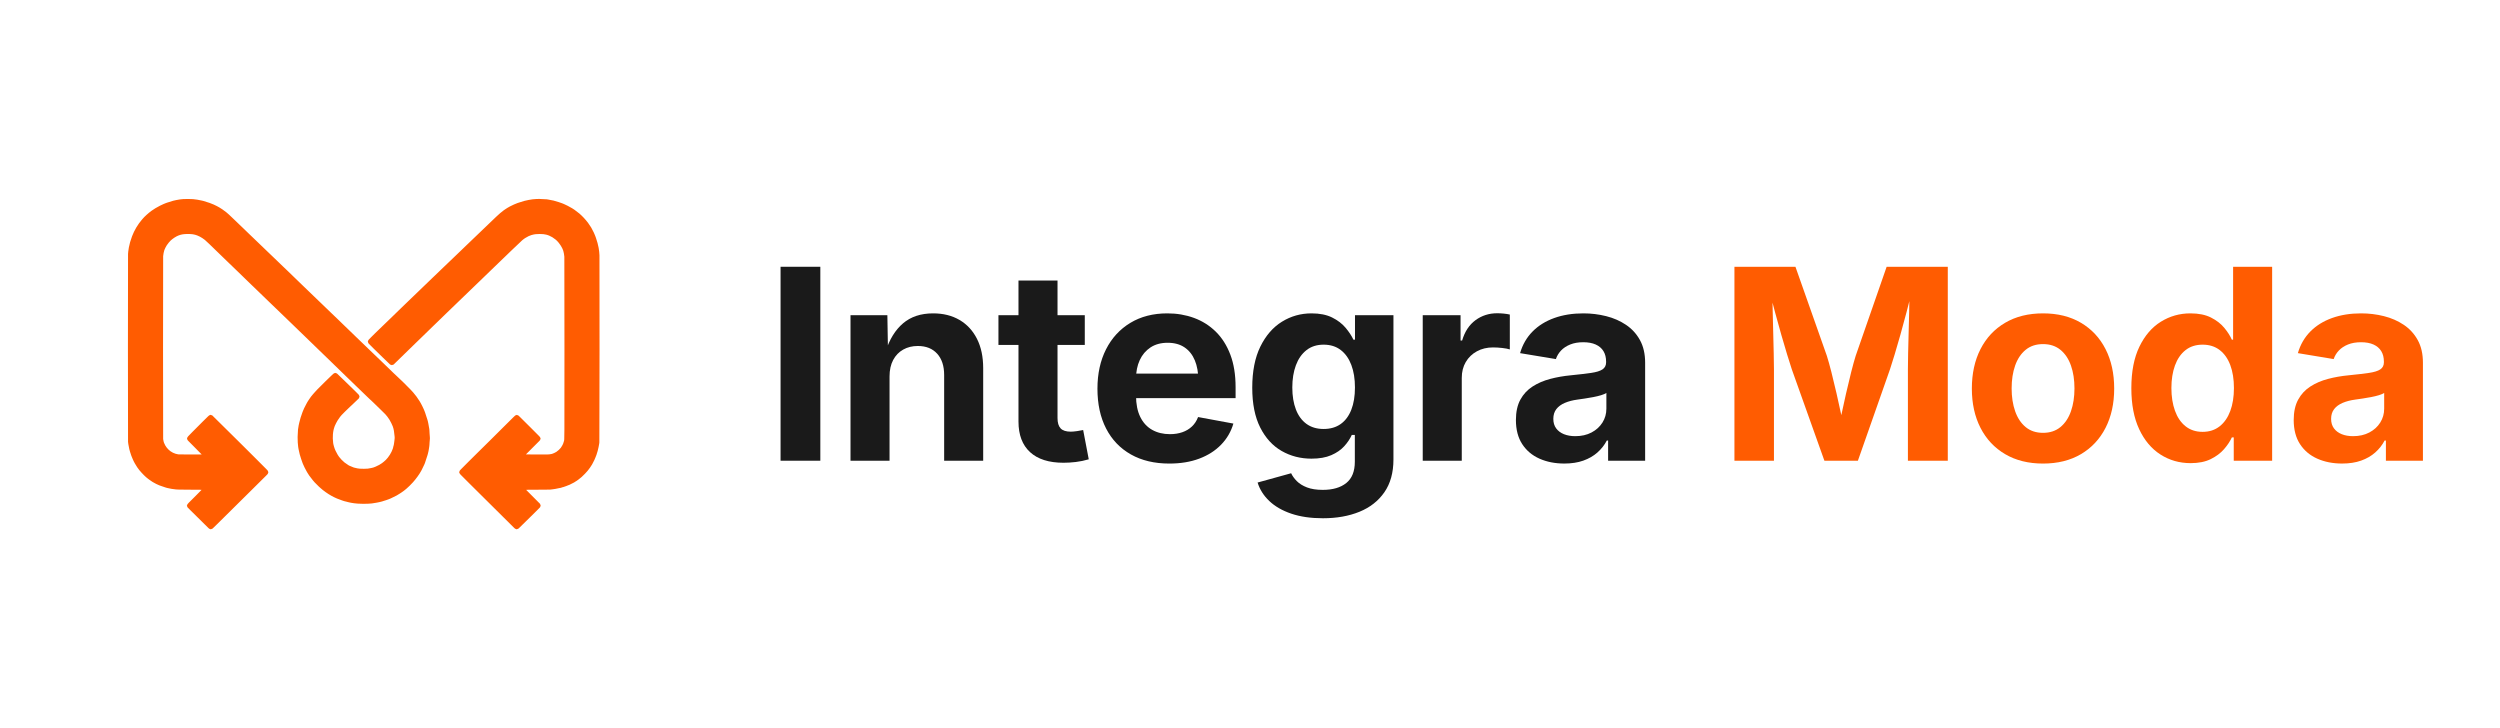
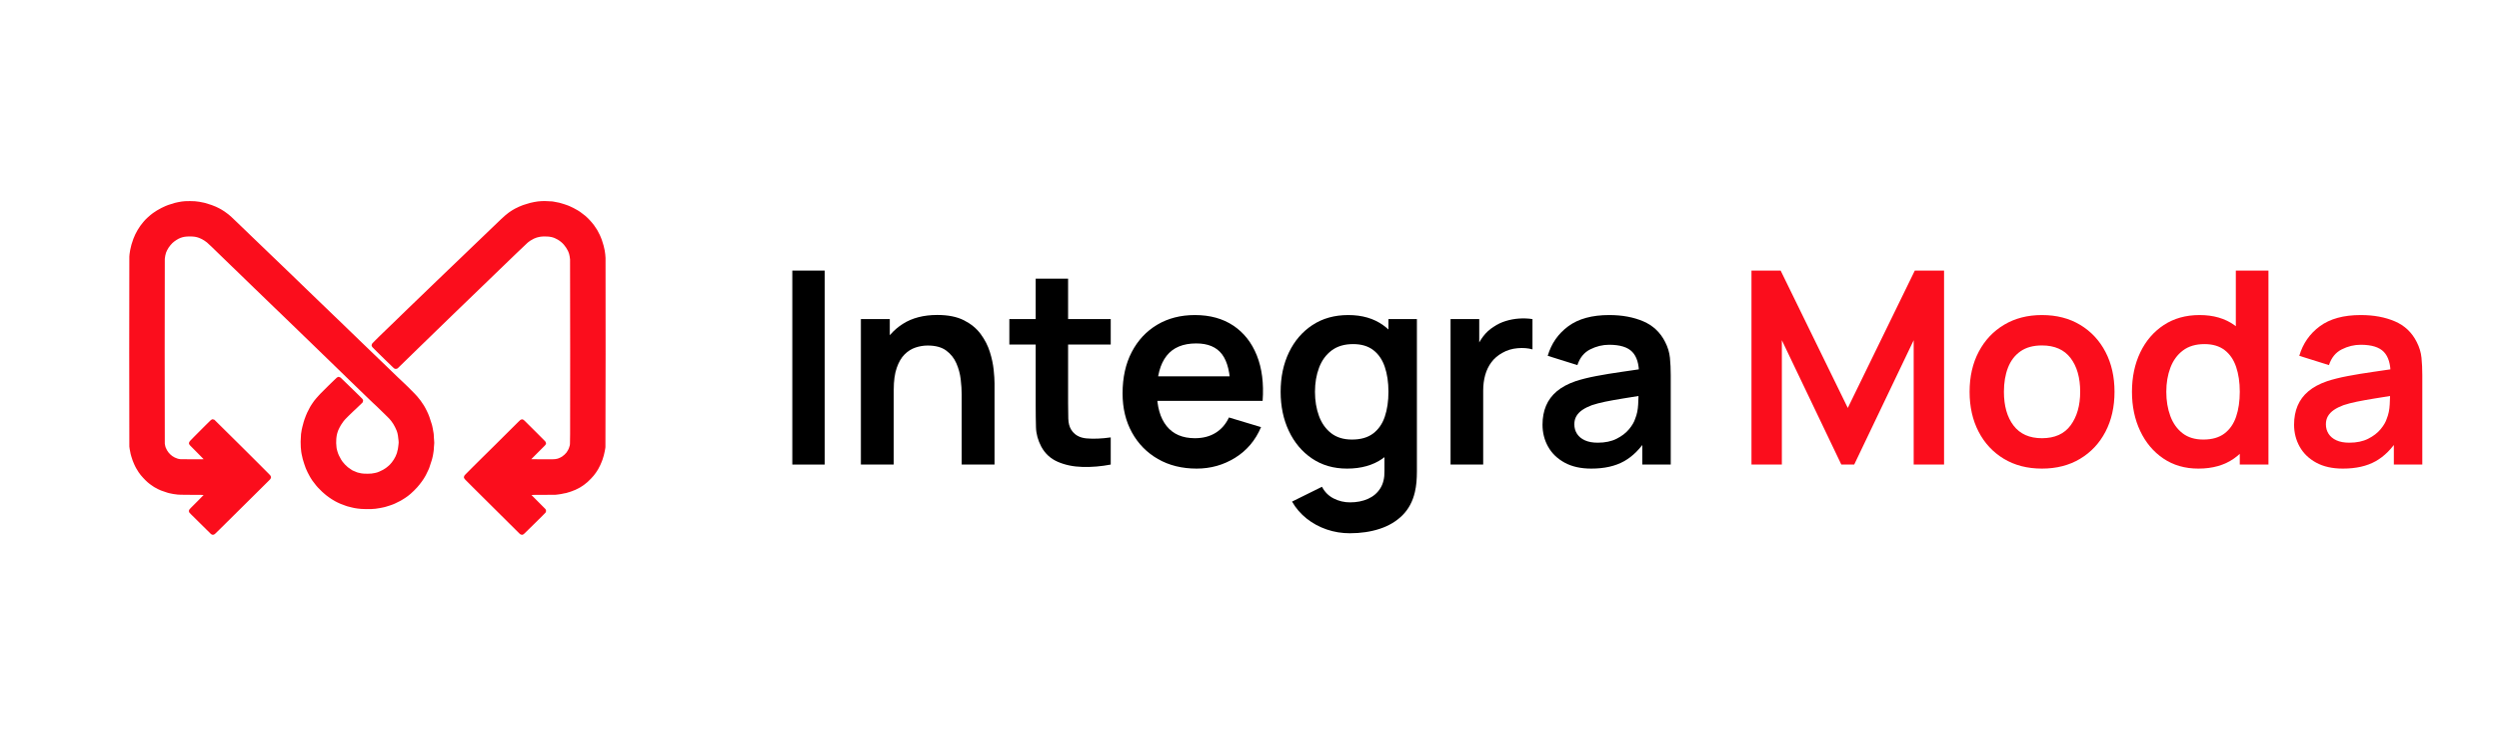
- <svg xmlns="http://www.w3.org/2000/svg" viewBox="0 0 2110 614" width="2110" height="614" fill="none">
+ <svg xmlns="http://www.w3.org/2000/svg" viewBox="0 0 2088 614" width="2088" height="614" fill="none">
  <g transform="translate(107.32 107.32) scale(0.092616) translate(0,4312) scale(0.1,-0.1)">
-     <path fill="#FF5C01" d="M5110 36566 c-107 -7 -240 -21 -295 -30 -314 -53 -383 -67 -615 -122 -110 -27 -460 -135 -560 -174 -30 -12 -80 -30 -110 -39 -30 -10 -86 -32 -124 -50 -38 -17 -72 -31 -77 -31 -40 0 -636 -307 -739 -380 -15 -11 -31 -20 -34 -20 -9 0 -261 -167 -346 -229 -281 -206 -646 -537 -796 -721 -16 -19 -56 -66 -89 -105 -55 -62 -201 -249 -248 -315 -364 -518 -596 -999 -776 -1610 -13 -41 -29 -93 -36 -115 -24 -71 -94 -367 -110 -470 -56 -353 -67 -438 -75 -590 -13 -232 -13 -16999 0 -17120 6 -49 14 -117 19 -150 6 -33 15 -91 21 -130 5 -38 14 -81 19 -95 5 -14 15 -63 21 -110 16 -111 44 -228 102 -425 19 -64 31 -99 68 -205 7 -19 18 -55 25 -80 7 -25 20 -61 28 -80 9 -19 28 -66 42 -105 31 -84 36 -94 69 -165 14 -30 36 -82 50 -115 14 -33 45 -98 70 -145 25 -47 60 -114 79 -150 56 -107 137 -238 224 -365 110 -159 127 -182 193 -261 279 -333 582 -633 789 -784 26 -19 81 -60 122 -90 41 -30 109 -78 152 -105 43 -28 101 -67 130 -88 28 -20 57 -37 63 -37 6 0 22 -8 35 -19 58 -45 417 -224 504 -251 22 -7 45 -17 51 -21 19 -15 307 -114 459 -158 61 -18 126 -39 145 -47 19 -8 71 -21 115 -29 44 -8 105 -21 135 -29 92 -25 196 -46 226 -46 38 0 177 -18 235 -31 168 -37 494 -47 1587 -48 789 -1 922 -3 922 -15 0 -8 -236 -248 -525 -533 -648 -639 -775 -772 -775 -812 0 -17 -9 -46 -21 -65 l-21 -36 21 -26 c13 -16 21 -41 21 -64 0 -34 12 -48 168 -206 216 -219 1652 -1637 1759 -1737 64 -61 88 -77 112 -77 16 0 46 -9 65 -21 l36 -21 36 21 c19 12 48 21 63 21 16 0 45 13 67 31 22 17 201 191 399 387 199 196 505 499 680 672 404 397 909 897 2445 2420 673 668 1290 1280 1371 1360 141 140 146 147 151 193 3 26 13 56 22 66 21 24 20 47 -4 78 -12 15 -20 41 -20 62 0 35 -40 77 -1072 1106 -590 589 -1105 1102 -1144 1140 -40 39 -346 342 -681 675 -856 852 -2132 2113 -2169 2144 -22 18 -44 26 -70 26 -24 0 -45 7 -60 21 l-22 21 -39 -21 c-21 -11 -54 -23 -74 -26 -32 -5 -105 -73 -604 -568 -312 -309 -756 -754 -986 -989 -354 -360 -419 -431 -419 -455 0 -16 -9 -46 -20 -68 -24 -47 -24 -54 -6 -74 8 -9 18 -38 23 -65 8 -48 14 -55 658 -697 357 -356 647 -651 644 -654 -11 -10 -2067 -5 -2094 5 -15 6 -47 10 -73 10 -83 0 -323 76 -449 142 -186 98 -279 164 -407 287 -117 114 -206 228 -290 371 -36 62 -116 228 -116 241 0 6 -7 25 -14 42 -8 18 -20 59 -26 92 -25 127 -31 162 -40 215 -13 80 -13 16487 0 16665 12 161 62 415 110 555 33 98 144 317 221 437 81 127 264 350 355 433 214 195 498 377 724 463 257 97 481 132 855 132 356 0 568 -34 835 -132 138 -51 365 -167 447 -229 17 -13 34 -24 37 -24 6 0 116 -79 217 -156 60 -46 188 -164 414 -383 83 -80 218 -211 300 -291 83 -79 231 -223 330 -320 195 -190 718 -696 935 -905 74 -71 200 -194 280 -271 147 -144 173 -168 321 -308 46 -44 163 -156 259 -250 96 -94 229 -223 295 -286 233 -223 722 -698 942 -914 123 -121 227 -222 233 -226 5 -3 60 -55 122 -115 62 -61 239 -231 393 -380 154 -148 354 -342 445 -430 202 -197 387 -375 544 -526 66 -63 192 -184 280 -270 89 -86 213 -205 276 -265 63 -60 189 -181 280 -269 91 -88 217 -210 280 -271 63 -61 189 -182 280 -270 90 -87 228 -220 305 -294 77 -75 207 -201 290 -280 82 -80 154 -149 161 -155 29 -26 550 -531 721 -699 106 -104 197 -192 203 -196 5 -3 81 -76 168 -161 86 -85 225 -219 307 -298 328 -316 625 -604 1085 -1052 339 -330 491 -476 790 -764 74 -71 234 -227 355 -345 275 -268 852 -828 1045 -1015 80 -77 219 -212 309 -300 91 -88 170 -164 177 -170 6 -5 138 -134 294 -285 156 -151 288 -279 294 -285 59 -53 262 -249 446 -430 124 -121 270 -262 325 -314 55 -51 179 -171 275 -265 96 -94 198 -191 225 -215 42 -38 226 -208 339 -315 17 -16 128 -124 247 -240 119 -116 339 -330 489 -476 383 -372 447 -438 564 -593 59 -78 176 -245 176 -252 0 -1 25 -42 55 -91 31 -49 94 -168 141 -264 120 -247 124 -255 124 -276 0 -10 7 -32 16 -49 25 -46 84 -280 94 -370 5 -44 14 -118 20 -165 6 -47 15 -121 20 -165 5 -44 14 -114 19 -155 13 -95 13 -213 1 -265 -5 -22 -14 -101 -20 -175 -6 -74 -18 -160 -26 -191 -8 -31 -14 -73 -14 -93 0 -37 -30 -158 -48 -192 -5 -11 -12 -45 -16 -77 -3 -32 -13 -75 -22 -95 -9 -20 -22 -57 -29 -82 -36 -125 -149 -359 -250 -516 -138 -213 -233 -336 -368 -472 -81 -82 -258 -232 -355 -300 -186 -131 -286 -186 -577 -317 -121 -55 -228 -92 -315 -109 -36 -8 -85 -18 -110 -24 -208 -49 -357 -64 -645 -65 -283 0 -509 14 -583 37 -26 9 -96 25 -157 36 -60 12 -123 26 -140 32 -16 5 -50 16 -75 23 -86 26 -172 62 -315 131 -49 24 -94 44 -99 44 -4 0 -25 14 -46 30 -21 16 -41 30 -45 30 -14 0 -220 143 -315 219 -149 118 -396 375 -480 498 -8 12 -39 55 -67 97 -29 41 -53 78 -53 80 0 3 -15 29 -34 58 -46 73 -134 239 -179 338 -66 148 -81 187 -143 389 -24 80 -48 174 -54 210 -5 36 -13 93 -19 126 -31 196 -42 581 -20 755 5 47 14 124 18 171 4 47 10 90 14 95 3 6 11 47 16 92 6 45 17 95 26 111 8 17 15 41 15 55 0 25 30 122 56 181 7 17 24 59 38 95 34 88 174 360 226 440 17 25 33 52 37 60 16 36 96 151 207 299 82 109 163 196 450 481 193 191 398 390 456 440 58 51 152 138 210 193 112 107 518 497 582 559 29 28 38 44 38 70 0 18 9 47 20 63 25 38 25 51 0 82 -12 15 -20 41 -20 62 0 34 -16 53 -307 342 -170 167 -376 370 -459 449 -383 368 -643 619 -942 913 -309 302 -326 317 -362 317 -22 0 -48 8 -63 20 -32 25 -58 25 -89 1 -13 -11 -40 -21 -60 -23 -31 -3 -70 -36 -334 -293 -165 -159 -355 -344 -424 -410 -268 -258 -677 -665 -773 -770 -55 -60 -142 -155 -193 -210 -51 -55 -109 -120 -130 -145 -22 -24 -57 -65 -79 -90 -113 -126 -230 -281 -340 -450 -37 -58 -85 -130 -106 -162 -22 -31 -39 -59 -39 -62 0 -3 -18 -34 -40 -68 -22 -35 -40 -68 -40 -74 0 -6 -9 -23 -21 -38 -23 -29 -219 -412 -219 -427 0 -6 -16 -44 -35 -85 -19 -41 -35 -77 -35 -80 0 -3 -20 -52 -45 -108 -25 -57 -45 -110 -45 -117 0 -8 -7 -26 -14 -42 -53 -100 -234 -703 -266 -884 -11 -57 -21 -107 -24 -111 -3 -5 -14 -53 -25 -108 -18 -90 -27 -146 -62 -389 -12 -85 -25 -338 -35 -680 -6 -243 25 -801 51 -895 8 -30 15 -74 15 -99 0 -25 9 -77 20 -115 11 -39 24 -100 30 -136 15 -96 33 -178 75 -335 47 -177 215 -689 259 -790 8 -16 26 -61 41 -100 57 -146 218 -470 318 -642 40 -68 79 -136 87 -151 9 -16 45 -72 80 -126 36 -54 74 -113 85 -131 38 -61 307 -409 344 -446 9 -8 36 -39 61 -69 25 -29 63 -74 85 -99 65 -73 312 -321 380 -381 35 -30 116 -103 182 -161 65 -59 150 -130 188 -160 157 -119 222 -168 270 -201 111 -77 242 -165 251 -169 14 -6 254 -148 294 -174 39 -26 89 -52 170 -88 30 -14 102 -48 160 -76 58 -28 123 -57 145 -65 22 -8 69 -26 105 -40 36 -13 127 -47 203 -75 77 -27 154 -57 172 -65 18 -9 41 -16 52 -16 10 -1 36 -9 58 -20 22 -11 50 -19 62 -20 25 0 96 -18 217 -54 115 -34 163 -46 223 -56 29 -4 67 -13 85 -18 18 -5 67 -15 108 -22 115 -18 185 -29 248 -40 334 -61 1246 -73 1632 -21 223 30 391 57 423 67 11 3 42 10 71 14 28 4 83 15 121 24 39 9 104 23 145 31 95 18 159 34 185 48 11 6 43 16 70 23 28 7 104 31 169 53 65 23 125 41 133 41 7 0 24 6 36 14 12 8 38 17 57 21 19 3 49 12 65 20 17 7 57 23 90 35 33 13 80 31 105 42 25 11 59 26 75 33 118 50 412 195 525 259 112 64 117 67 270 166 63 41 120 77 125 79 20 8 132 86 208 145 43 34 91 71 107 82 31 22 131 105 140 114 3 4 34 30 70 60 132 109 408 380 571 564 267 298 572 717 714 981 21 39 55 99 75 135 31 54 163 328 215 445 7 17 24 55 39 85 14 30 32 75 41 100 156 459 225 670 225 689 0 12 7 36 16 54 9 17 20 56 25 87 7 52 32 153 63 265 8 28 22 106 30 175 9 69 21 146 27 173 6 26 12 71 14 100 2 28 8 93 14 142 6 50 11 142 11 205 0 70 6 139 15 173 18 69 21 331 4 374 -6 15 -15 134 -20 263 -10 270 -23 442 -34 460 -4 7 -12 45 -16 84 -11 98 -45 296 -57 326 -5 14 -13 50 -17 80 -4 30 -16 89 -27 130 -10 41 -28 107 -38 145 -33 127 -165 532 -211 650 -17 44 -37 98 -44 120 -67 199 -327 728 -460 935 -109 171 -232 352 -292 433 -65 87 -287 364 -302 377 -16 14 -166 176 -245 265 -98 109 -423 437 -606 610 -63 60 -227 217 -365 350 -137 133 -299 286 -360 341 -60 54 -137 125 -170 158 -65 63 -485 470 -730 706 -82 80 -236 229 -340 330 -263 255 -397 384 -485 465 -41 38 -149 142 -240 230 -378 367 -740 716 -856 825 -150 142 -621 595 -830 799 -121 119 -272 266 -335 326 -63 61 -175 169 -249 240 -74 72 -254 245 -400 385 -145 140 -347 336 -448 435 -102 99 -190 185 -196 190 -24 22 -239 227 -386 370 -86 82 -203 195 -261 250 -57 55 -244 235 -414 399 -171 165 -357 345 -415 400 -102 98 -438 421 -744 716 -83 80 -225 217 -316 305 -190 185 -643 621 -805 775 -60 58 -184 177 -275 266 -91 88 -228 221 -305 295 -288 277 -434 419 -587 569 -87 85 -163 157 -167 160 -5 3 -128 120 -273 261 -247 241 -352 341 -643 619 -66 63 -181 173 -255 245 -127 122 -530 508 -554 530 -17 15 -284 273 -446 430 -133 128 -568 547 -594 570 -6 6 -121 116 -256 246 -135 129 -290 278 -345 330 -139 132 -361 346 -552 534 -90 87 -167 162 -172 165 -5 3 -83 77 -173 165 -90 88 -256 248 -368 355 -113 107 -259 247 -325 310 -66 64 -156 149 -200 190 -44 41 -82 78 -85 81 -9 10 -114 102 -170 149 -29 25 -74 63 -99 84 -129 111 -585 426 -615 426 -4 0 -20 9 -34 19 -52 37 -301 164 -487 249 -116 53 -219 94 -375 149 -196 70 -556 183 -579 183 -8 0 -78 16 -155 35 -220 54 -552 108 -771 125 -216 17 -682 20 -895 6z M37240 36569 c-237 -13 -345 -27 -655 -83 -278 -51 -480 -105 -830 -223 -88 -30 -171 -57 -185 -60 -25 -5 -124 -46 -320 -130 -91 -40 -163 -75 -380 -184 -25 -12 -52 -28 -60 -35 -8 -6 -40 -24 -70 -40 -30 -15 -66 -36 -80 -45 -14 -9 -70 -45 -125 -80 -55 -35 -119 -77 -142 -94 -23 -16 -67 -48 -99 -70 -147 -103 -449 -362 -674 -578 -63 -61 -171 -165 -240 -231 -190 -183 -333 -321 -455 -436 -60 -57 -173 -165 -250 -240 -77 -74 -239 -229 -360 -345 -352 -337 -441 -421 -600 -575 -185 -179 -326 -313 -475 -455 -63 -60 -171 -164 -240 -230 -314 -303 -432 -416 -519 -500 -52 -50 -160 -153 -240 -230 -80 -77 -161 -156 -182 -175 -81 -78 -216 -206 -438 -420 -129 -124 -247 -236 -261 -250 -91 -85 -448 -427 -570 -545 -79 -77 -149 -144 -156 -150 -21 -19 -460 -441 -587 -565 -70 -68 -132 -127 -137 -130 -6 -3 -81 -76 -168 -161 -86 -85 -258 -251 -382 -369 -124 -118 -306 -294 -405 -390 -183 -179 -334 -324 -415 -400 -25 -23 -108 -104 -186 -179 -77 -75 -194 -187 -260 -250 -243 -234 -343 -329 -484 -466 -80 -77 -213 -205 -295 -284 -83 -80 -222 -215 -310 -300 -88 -86 -228 -221 -311 -301 -82 -80 -300 -292 -484 -471 -184 -179 -375 -364 -424 -410 -50 -46 -180 -172 -290 -279 -111 -107 -246 -238 -300 -290 -55 -52 -187 -180 -295 -285 -108 -104 -251 -244 -320 -310 -68 -66 -232 -229 -365 -363 -228 -230 -241 -246 -249 -290 -5 -26 -15 -54 -23 -63 -19 -21 -18 -42 6 -81 11 -18 20 -47 20 -65 0 -28 47 -78 458 -485 460 -458 718 -710 847 -828 84 -77 273 -260 521 -503 169 -166 183 -177 218 -177 23 0 48 -8 63 -20 32 -25 50 -25 88 0 17 11 47 20 69 20 37 0 48 10 280 243 344 344 1132 1113 1721 1677 196 187 720 696 980 950 126 124 300 293 385 375 85 83 221 215 302 294 81 80 152 147 157 151 6 3 117 111 248 240 285 280 429 420 793 770 269 259 433 417 715 690 77 75 190 183 250 241 61 58 180 173 265 256 85 82 171 165 190 183 36 33 139 133 405 390 82 80 271 262 420 405 373 360 530 512 665 642 63 61 129 124 145 138 17 15 109 105 205 199 190 185 318 309 735 711 149 143 335 323 415 400 255 246 344 332 391 377 101 96 553 532 689 664 80 77 208 201 284 275 77 74 156 150 176 169 476 461 872 836 944 895 26 22 65 54 85 71 45 37 134 102 177 129 252 154 424 237 579 280 292 80 430 99 745 99 254 1 460 -19 600 -58 47 -14 110 -31 141 -40 31 -9 70 -23 85 -31 16 -8 35 -15 42 -15 13 0 234 -112 291 -147 236 -147 392 -277 548 -458 126 -145 292 -395 349 -525 9 -19 29 -63 44 -97 39 -82 70 -174 86 -253 7 -36 25 -117 39 -180 16 -70 29 -173 35 -265 6 -93 9 -3283 10 -8325 0 -8697 2 -8300 -45 -8480 -23 -88 -56 -193 -65 -205 -4 -5 -10 -23 -14 -39 -4 -17 -25 -60 -47 -97 -21 -37 -39 -71 -39 -76 0 -10 -78 -133 -122 -193 -87 -117 -260 -275 -409 -373 -93 -60 -303 -158 -369 -172 -19 -4 -54 -13 -78 -21 -23 -8 -63 -14 -88 -14 -24 0 -61 -7 -81 -15 -31 -13 -176 -15 -1094 -15 -629 0 -1059 4 -1059 9 0 5 293 299 650 653 598 592 650 646 650 676 0 18 10 50 22 71 l22 38 -22 35 c-12 19 -22 51 -22 69 0 32 -57 91 -863 894 -1154 1150 -1128 1125 -1161 1125 -15 0 -45 9 -67 21 l-40 20 -43 -20 c-23 -12 -55 -21 -71 -21 -26 0 -164 -134 -1045 -1013 -558 -558 -1130 -1126 -1270 -1263 -140 -137 -463 -456 -717 -708 -254 -253 -467 -462 -473 -466 -5 -3 -366 -361 -800 -794 -754 -752 -790 -790 -790 -824 0 -23 -10 -50 -27 -74 l-26 -39 23 -31 c12 -17 25 -50 28 -74 4 -43 23 -62 806 -841 1459 -1453 4109 -4082 4175 -4143 70 -64 94 -80 121 -80 16 0 45 -9 64 -21 l36 -21 36 21 c19 12 46 21 60 21 47 0 -29 -72 1064 1005 201 198 506 499 678 670 300 299 312 312 312 349 0 23 8 48 20 63 21 27 19 54 -5 83 -7 8 -15 34 -18 58 -4 33 -14 51 -44 79 -142 131 -1243 1238 -1243 1249 0 12 166 14 1048 15 576 0 1081 4 1122 9 41 5 118 13 170 19 52 5 138 17 190 26 52 9 124 21 160 25 71 10 274 52 330 69 19 6 51 11 70 11 34 0 115 24 212 62 26 10 58 18 73 18 14 0 39 7 54 15 16 8 46 19 67 24 52 13 155 49 176 61 10 6 35 16 55 24 21 7 78 30 126 50 48 20 92 36 98 36 17 0 308 148 424 215 28 16 69 44 93 62 24 18 49 33 55 33 7 0 53 30 102 65 50 36 113 82 140 101 191 135 388 311 599 535 156 165 182 195 216 239 19 25 45 56 58 70 74 80 285 384 374 540 120 210 308 602 308 642 0 5 8 28 19 51 10 23 28 68 40 100 11 31 30 81 41 110 11 29 20 61 20 71 0 10 7 32 15 49 14 31 26 68 64 207 53 191 70 264 81 350 7 52 17 103 21 112 9 16 28 122 35 188 2 19 9 71 15 115 16 105 25 16722 10 17060 -9 199 -36 450 -61 580 -5 28 -14 82 -19 120 -25 181 -150 640 -236 870 -15 39 -33 90 -41 115 -8 25 -20 59 -28 75 -7 17 -26 62 -41 100 -15 39 -42 103 -61 143 -19 40 -34 75 -34 78 0 17 -176 355 -213 409 -15 22 -27 43 -27 48 0 14 -208 323 -287 427 -245 319 -496 588 -778 835 -92 80 -347 275 -462 353 -132 89 -183 122 -189 122 -3 0 -19 9 -34 20 -100 71 -700 380 -739 380 -5 0 -35 12 -67 26 -33 14 -68 30 -79 34 -23 10 -188 67 -315 109 -226 75 -318 102 -470 139 -163 40 -233 54 -480 93 -69 11 -131 22 -139 24 -27 10 -549 35 -696 34 -82 -1 -220 -6 -305 -10z" />
+     <path fill="#FB0D1C" d="M5110 36566 c-107 -7 -240 -21 -295 -30 -314 -53 -383 -67 -615 -122 -110 -27 -460 -135 -560 -174 -30 -12 -80 -30 -110 -39 -30 -10 -86 -32 -124 -50 -38 -17 -72 -31 -77 -31 -40 0 -636 -307 -739 -380 -15 -11 -31 -20 -34 -20 -9 0 -261 -167 -346 -229 -281 -206 -646 -537 -796 -721 -16 -19 -56 -66 -89 -105 -55 -62 -201 -249 -248 -315 -364 -518 -596 -999 -776 -1610 -13 -41 -29 -93 -36 -115 -24 -71 -94 -367 -110 -470 -56 -353 -67 -438 -75 -590 -13 -232 -13 -16999 0 -17120 6 -49 14 -117 19 -150 6 -33 15 -91 21 -130 5 -38 14 -81 19 -95 5 -14 15 -63 21 -110 16 -111 44 -228 102 -425 19 -64 31 -99 68 -205 7 -19 18 -55 25 -80 7 -25 20 -61 28 -80 9 -19 28 -66 42 -105 31 -84 36 -94 69 -165 14 -30 36 -82 50 -115 14 -33 45 -98 70 -145 25 -47 60 -114 79 -150 56 -107 137 -238 224 -365 110 -159 127 -182 193 -261 279 -333 582 -633 789 -784 26 -19 81 -60 122 -90 41 -30 109 -78 152 -105 43 -28 101 -67 130 -88 28 -20 57 -37 63 -37 6 0 22 -8 35 -19 58 -45 417 -224 504 -251 22 -7 45 -17 51 -21 19 -15 307 -114 459 -158 61 -18 126 -39 145 -47 19 -8 71 -21 115 -29 44 -8 105 -21 135 -29 92 -25 196 -46 226 -46 38 0 177 -18 235 -31 168 -37 494 -47 1587 -48 789 -1 922 -3 922 -15 0 -8 -236 -248 -525 -533 -648 -639 -775 -772 -775 -812 0 -17 -9 -46 -21 -65 l-21 -36 21 -26 c13 -16 21 -41 21 -64 0 -34 12 -48 168 -206 216 -219 1652 -1637 1759 -1737 64 -61 88 -77 112 -77 16 0 46 -9 65 -21 l36 -21 36 21 c19 12 48 21 63 21 16 0 45 13 67 31 22 17 201 191 399 387 199 196 505 499 680 672 404 397 909 897 2445 2420 673 668 1290 1280 1371 1360 141 140 146 147 151 193 3 26 13 56 22 66 21 24 20 47 -4 78 -12 15 -20 41 -20 62 0 35 -40 77 -1072 1106 -590 589 -1105 1102 -1144 1140 -40 39 -346 342 -681 675 -856 852 -2132 2113 -2169 2144 -22 18 -44 26 -70 26 -24 0 -45 7 -60 21 l-22 21 -39 -21 c-21 -11 -54 -23 -74 -26 -32 -5 -105 -73 -604 -568 -312 -309 -756 -754 -986 -989 -354 -360 -419 -431 -419 -455 0 -16 -9 -46 -20 -68 -24 -47 -24 -54 -6 -74 8 -9 18 -38 23 -65 8 -48 14 -55 658 -697 357 -356 647 -651 644 -654 -11 -10 -2067 -5 -2094 5 -15 6 -47 10 -73 10 -83 0 -323 76 -449 142 -186 98 -279 164 -407 287 -117 114 -206 228 -290 371 -36 62 -116 228 -116 241 0 6 -7 25 -14 42 -8 18 -20 59 -26 92 -25 127 -31 162 -40 215 -13 80 -13 16487 0 16665 12 161 62 415 110 555 33 98 144 317 221 437 81 127 264 350 355 433 214 195 498 377 724 463 257 97 481 132 855 132 356 0 568 -34 835 -132 138 -51 365 -167 447 -229 17 -13 34 -24 37 -24 6 0 116 -79 217 -156 60 -46 188 -164 414 -383 83 -80 218 -211 300 -291 83 -79 231 -223 330 -320 195 -190 718 -696 935 -905 74 -71 200 -194 280 -271 147 -144 173 -168 321 -308 46 -44 163 -156 259 -250 96 -94 229 -223 295 -286 233 -223 722 -698 942 -914 123 -121 227 -222 233 -226 5 -3 60 -55 122 -115 62 -61 239 -231 393 -380 154 -148 354 -342 445 -430 202 -197 387 -375 544 -526 66 -63 192 -184 280 -270 89 -86 213 -205 276 -265 63 -60 189 -181 280 -269 91 -88 217 -210 280 -271 63 -61 189 -182 280 -270 90 -87 228 -220 305 -294 77 -75 207 -201 290 -280 82 -80 154 -149 161 -155 29 -26 550 -531 721 -699 106 -104 197 -192 203 -196 5 -3 81 -76 168 -161 86 -85 225 -219 307 -298 328 -316 625 -604 1085 -1052 339 -330 491 -476 790 -764 74 -71 234 -227 355 -345 275 -268 852 -828 1045 -1015 80 -77 219 -212 309 -300 91 -88 170 -164 177 -170 6 -5 138 -134 294 -285 156 -151 288 -279 294 -285 59 -53 262 -249 446 -430 124 -121 270 -262 325 -314 55 -51 179 -171 275 -265 96 -94 198 -191 225 -215 42 -38 226 -208 339 -315 17 -16 128 -124 247 -240 119 -116 339 -330 489 -476 383 -372 447 -438 564 -593 59 -78 176 -245 176 -252 0 -1 25 -42 55 -91 31 -49 94 -168 141 -264 120 -247 124 -255 124 -276 0 -10 7 -32 16 -49 25 -46 84 -280 94 -370 5 -44 14 -118 20 -165 6 -47 15 -121 20 -165 5 -44 14 -114 19 -155 13 -95 13 -213 1 -265 -5 -22 -14 -101 -20 -175 -6 -74 -18 -160 -26 -191 -8 -31 -14 -73 -14 -93 0 -37 -30 -158 -48 -192 -5 -11 -12 -45 -16 -77 -3 -32 -13 -75 -22 -95 -9 -20 -22 -57 -29 -82 -36 -125 -149 -359 -250 -516 -138 -213 -233 -336 -368 -472 -81 -82 -258 -232 -355 -300 -186 -131 -286 -186 -577 -317 -121 -55 -228 -92 -315 -109 -36 -8 -85 -18 -110 -24 -208 -49 -357 -64 -645 -65 -283 0 -509 14 -583 37 -26 9 -96 25 -157 36 -60 12 -123 26 -140 32 -16 5 -50 16 -75 23 -86 26 -172 62 -315 131 -49 24 -94 44 -99 44 -4 0 -25 14 -46 30 -21 16 -41 30 -45 30 -14 0 -220 143 -315 219 -149 118 -396 375 -480 498 -8 12 -39 55 -67 97 -29 41 -53 78 -53 80 0 3 -15 29 -34 58 -46 73 -134 239 -179 338 -66 148 -81 187 -143 389 -24 80 -48 174 -54 210 -5 36 -13 93 -19 126 -31 196 -42 581 -20 755 5 47 14 124 18 171 4 47 10 90 14 95 3 6 11 47 16 92 6 45 17 95 26 111 8 17 15 41 15 55 0 25 30 122 56 181 7 17 24 59 38 95 34 88 174 360 226 440 17 25 33 52 37 60 16 36 96 151 207 299 82 109 163 196 450 481 193 191 398 390 456 440 58 51 152 138 210 193 112 107 518 497 582 559 29 28 38 44 38 70 0 18 9 47 20 63 25 38 25 51 0 82 -12 15 -20 41 -20 62 0 34 -16 53 -307 342 -170 167 -376 370 -459 449 -383 368 -643 619 -942 913 -309 302 -326 317 -362 317 -22 0 -48 8 -63 20 -32 25 -58 25 -89 1 -13 -11 -40 -21 -60 -23 -31 -3 -70 -36 -334 -293 -165 -159 -355 -344 -424 -410 -268 -258 -677 -665 -773 -770 -55 -60 -142 -155 -193 -210 -51 -55 -109 -120 -130 -145 -22 -24 -57 -65 -79 -90 -113 -126 -230 -281 -340 -450 -37 -58 -85 -130 -106 -162 -22 -31 -39 -59 -39 -62 0 -3 -18 -34 -40 -68 -22 -35 -40 -68 -40 -74 0 -6 -9 -23 -21 -38 -23 -29 -219 -412 -219 -427 0 -6 -16 -44 -35 -85 -19 -41 -35 -77 -35 -80 0 -3 -20 -52 -45 -108 -25 -57 -45 -110 -45 -117 0 -8 -7 -26 -14 -42 -53 -100 -234 -703 -266 -884 -11 -57 -21 -107 -24 -111 -3 -5 -14 -53 -25 -108 -18 -90 -27 -146 -62 -389 -12 -85 -25 -338 -35 -680 -6 -243 25 -801 51 -895 8 -30 15 -74 15 -99 0 -25 9 -77 20 -115 11 -39 24 -100 30 -136 15 -96 33 -178 75 -335 47 -177 215 -689 259 -790 8 -16 26 -61 41 -100 57 -146 218 -470 318 -642 40 -68 79 -136 87 -151 9 -16 45 -72 80 -126 36 -54 74 -113 85 -131 38 -61 307 -409 344 -446 9 -8 36 -39 61 -69 25 -29 63 -74 85 -99 65 -73 312 -321 380 -381 35 -30 116 -103 182 -161 65 -59 150 -130 188 -160 157 -119 222 -168 270 -201 111 -77 242 -165 251 -169 14 -6 254 -148 294 -174 39 -26 89 -52 170 -88 30 -14 102 -48 160 -76 58 -28 123 -57 145 -65 22 -8 69 -26 105 -40 36 -13 127 -47 203 -75 77 -27 154 -57 172 -65 18 -9 41 -16 52 -16 10 -1 36 -9 58 -20 22 -11 50 -19 62 -20 25 0 96 -18 217 -54 115 -34 163 -46 223 -56 29 -4 67 -13 85 -18 18 -5 67 -15 108 -22 115 -18 185 -29 248 -40 334 -61 1246 -73 1632 -21 223 30 391 57 423 67 11 3 42 10 71 14 28 4 83 15 121 24 39 9 104 23 145 31 95 18 159 34 185 48 11 6 43 16 70 23 28 7 104 31 169 53 65 23 125 41 133 41 7 0 24 6 36 14 12 8 38 17 57 21 19 3 49 12 65 20 17 7 57 23 90 35 33 13 80 31 105 42 25 11 59 26 75 33 118 50 412 195 525 259 112 64 117 67 270 166 63 41 120 77 125 79 20 8 132 86 208 145 43 34 91 71 107 82 31 22 131 105 140 114 3 4 34 30 70 60 132 109 408 380 571 564 267 298 572 717 714 981 21 39 55 99 75 135 31 54 163 328 215 445 7 17 24 55 39 85 14 30 32 75 41 100 156 459 225 670 225 689 0 12 7 36 16 54 9 17 20 56 25 87 7 52 32 153 63 265 8 28 22 106 30 175 9 69 21 146 27 173 6 26 12 71 14 100 2 28 8 93 14 142 6 50 11 142 11 205 0 70 6 139 15 173 18 69 21 331 4 374 -6 15 -15 134 -20 263 -10 270 -23 442 -34 460 -4 7 -12 45 -16 84 -11 98 -45 296 -57 326 -5 14 -13 50 -17 80 -4 30 -16 89 -27 130 -10 41 -28 107 -38 145 -33 127 -165 532 -211 650 -17 44 -37 98 -44 120 -67 199 -327 728 -460 935 -109 171 -232 352 -292 433 -65 87 -287 364 -302 377 -16 14 -166 176 -245 265 -98 109 -423 437 -606 610 -63 60 -227 217 -365 350 -137 133 -299 286 -360 341 -60 54 -137 125 -170 158 -65 63 -485 470 -730 706 -82 80 -236 229 -340 330 -263 255 -397 384 -485 465 -41 38 -149 142 -240 230 -378 367 -740 716 -856 825 -150 142 -621 595 -830 799 -121 119 -272 266 -335 326 -63 61 -175 169 -249 240 -74 72 -254 245 -400 385 -145 140 -347 336 -448 435 -102 99 -190 185 -196 190 -24 22 -239 227 -386 370 -86 82 -203 195 -261 250 -57 55 -244 235 -414 399 -171 165 -357 345 -415 400 -102 98 -438 421 -744 716 -83 80 -225 217 -316 305 -190 185 -643 621 -805 775 -60 58 -184 177 -275 266 -91 88 -228 221 -305 295 -288 277 -434 419 -587 569 -87 85 -163 157 -167 160 -5 3 -128 120 -273 261 -247 241 -352 341 -643 619 -66 63 -181 173 -255 245 -127 122 -530 508 -554 530 -17 15 -284 273 -446 430 -133 128 -568 547 -594 570 -6 6 -121 116 -256 246 -135 129 -290 278 -345 330 -139 132 -361 346 -552 534 -90 87 -167 162 -172 165 -5 3 -83 77 -173 165 -90 88 -256 248 -368 355 -113 107 -259 247 -325 310 -66 64 -156 149 -200 190 -44 41 -82 78 -85 81 -9 10 -114 102 -170 149 -29 25 -74 63 -99 84 -129 111 -585 426 -615 426 -4 0 -20 9 -34 19 -52 37 -301 164 -487 249 -116 53 -219 94 -375 149 -196 70 -556 183 -579 183 -8 0 -78 16 -155 35 -220 54 -552 108 -771 125 -216 17 -682 20 -895 6z M37240 36569 c-237 -13 -345 -27 -655 -83 -278 -51 -480 -105 -830 -223 -88 -30 -171 -57 -185 -60 -25 -5 -124 -46 -320 -130 -91 -40 -163 -75 -380 -184 -25 -12 -52 -28 -60 -35 -8 -6 -40 -24 -70 -40 -30 -15 -66 -36 -80 -45 -14 -9 -70 -45 -125 -80 -55 -35 -119 -77 -142 -94 -23 -16 -67 -48 -99 -70 -147 -103 -449 -362 -674 -578 -63 -61 -171 -165 -240 -231 -190 -183 -333 -321 -455 -436 -60 -57 -173 -165 -250 -240 -77 -74 -239 -229 -360 -345 -352 -337 -441 -421 -600 -575 -185 -179 -326 -313 -475 -455 -63 -60 -171 -164 -240 -230 -314 -303 -432 -416 -519 -500 -52 -50 -160 -153 -240 -230 -80 -77 -161 -156 -182 -175 -81 -78 -216 -206 -438 -420 -129 -124 -247 -236 -261 -250 -91 -85 -448 -427 -570 -545 -79 -77 -149 -144 -156 -150 -21 -19 -460 -441 -587 -565 -70 -68 -132 -127 -137 -130 -6 -3 -81 -76 -168 -161 -86 -85 -258 -251 -382 -369 -124 -118 -306 -294 -405 -390 -183 -179 -334 -324 -415 -400 -25 -23 -108 -104 -186 -179 -77 -75 -194 -187 -260 -250 -243 -234 -343 -329 -484 -466 -80 -77 -213 -205 -295 -284 -83 -80 -222 -215 -310 -300 -88 -86 -228 -221 -311 -301 -82 -80 -300 -292 -484 -471 -184 -179 -375 -364 -424 -410 -50 -46 -180 -172 -290 -279 -111 -107 -246 -238 -300 -290 -55 -52 -187 -180 -295 -285 -108 -104 -251 -244 -320 -310 -68 -66 -232 -229 -365 -363 -228 -230 -241 -246 -249 -290 -5 -26 -15 -54 -23 -63 -19 -21 -18 -42 6 -81 11 -18 20 -47 20 -65 0 -28 47 -78 458 -485 460 -458 718 -710 847 -828 84 -77 273 -260 521 -503 169 -166 183 -177 218 -177 23 0 48 -8 63 -20 32 -25 50 -25 88 0 17 11 47 20 69 20 37 0 48 10 280 243 344 344 1132 1113 1721 1677 196 187 720 696 980 950 126 124 300 293 385 375 85 83 221 215 302 294 81 80 152 147 157 151 6 3 117 111 248 240 285 280 429 420 793 770 269 259 433 417 715 690 77 75 190 183 250 241 61 58 180 173 265 256 85 82 171 165 190 183 36 33 139 133 405 390 82 80 271 262 420 405 373 360 530 512 665 642 63 61 129 124 145 138 17 15 109 105 205 199 190 185 318 309 735 711 149 143 335 323 415 400 255 246 344 332 391 377 101 96 553 532 689 664 80 77 208 201 284 275 77 74 156 150 176 169 476 461 872 836 944 895 26 22 65 54 85 71 45 37 134 102 177 129 252 154 424 237 579 280 292 80 430 99 745 99 254 1 460 -19 600 -58 47 -14 110 -31 141 -40 31 -9 70 -23 85 -31 16 -8 35 -15 42 -15 13 0 234 -112 291 -147 236 -147 392 -277 548 -458 126 -145 292 -395 349 -525 9 -19 29 -63 44 -97 39 -82 70 -174 86 -253 7 -36 25 -117 39 -180 16 -70 29 -173 35 -265 6 -93 9 -3283 10 -8325 0 -8697 2 -8300 -45 -8480 -23 -88 -56 -193 -65 -205 -4 -5 -10 -23 -14 -39 -4 -17 -25 -60 -47 -97 -21 -37 -39 -71 -39 -76 0 -10 -78 -133 -122 -193 -87 -117 -260 -275 -409 -373 -93 -60 -303 -158 -369 -172 -19 -4 -54 -13 -78 -21 -23 -8 -63 -14 -88 -14 -24 0 -61 -7 -81 -15 -31 -13 -176 -15 -1094 -15 -629 0 -1059 4 -1059 9 0 5 293 299 650 653 598 592 650 646 650 676 0 18 10 50 22 71 l22 38 -22 35 c-12 19 -22 51 -22 69 0 32 -57 91 -863 894 -1154 1150 -1128 1125 -1161 1125 -15 0 -45 9 -67 21 l-40 20 -43 -20 c-23 -12 -55 -21 -71 -21 -26 0 -164 -134 -1045 -1013 -558 -558 -1130 -1126 -1270 -1263 -140 -137 -463 -456 -717 -708 -254 -253 -467 -462 -473 -466 -5 -3 -366 -361 -800 -794 -754 -752 -790 -790 -790 -824 0 -23 -10 -50 -27 -74 l-26 -39 23 -31 c12 -17 25 -50 28 -74 4 -43 23 -62 806 -841 1459 -1453 4109 -4082 4175 -4143 70 -64 94 -80 121 -80 16 0 45 -9 64 -21 l36 -21 36 21 c19 12 46 21 60 21 47 0 -29 -72 1064 1005 201 198 506 499 678 670 300 299 312 312 312 349 0 23 8 48 20 63 21 27 19 54 -5 83 -7 8 -15 34 -18 58 -4 33 -14 51 -44 79 -142 131 -1243 1238 -1243 1249 0 12 166 14 1048 15 576 0 1081 4 1122 9 41 5 118 13 170 19 52 5 138 17 190 26 52 9 124 21 160 25 71 10 274 52 330 69 19 6 51 11 70 11 34 0 115 24 212 62 26 10 58 18 73 18 14 0 39 7 54 15 16 8 46 19 67 24 52 13 155 49 176 61 10 6 35 16 55 24 21 7 78 30 126 50 48 20 92 36 98 36 17 0 308 148 424 215 28 16 69 44 93 62 24 18 49 33 55 33 7 0 53 30 102 65 50 36 113 82 140 101 191 135 388 311 599 535 156 165 182 195 216 239 19 25 45 56 58 70 74 80 285 384 374 540 120 210 308 602 308 642 0 5 8 28 19 51 10 23 28 68 40 100 11 31 30 81 41 110 11 29 20 61 20 71 0 10 7 32 15 49 14 31 26 68 64 207 53 191 70 264 81 350 7 52 17 103 21 112 9 16 28 122 35 188 2 19 9 71 15 115 16 105 25 16722 10 17060 -9 199 -36 450 -61 580 -5 28 -14 82 -19 120 -25 181 -150 640 -236 870 -15 39 -33 90 -41 115 -8 25 -20 59 -28 75 -7 17 -26 62 -41 100 -15 39 -42 103 -61 143 -19 40 -34 75 -34 78 0 17 -176 355 -213 409 -15 22 -27 43 -27 48 0 14 -208 323 -287 427 -245 319 -496 588 -778 835 -92 80 -347 275 -462 353 -132 89 -183 122 -189 122 -3 0 -19 9 -34 20 -100 71 -700 380 -739 380 -5 0 -35 12 -67 26 -33 14 -68 30 -79 34 -23 10 -188 67 -315 109 -226 75 -318 102 -470 139 -163 40 -233 54 -480 93 -69 11 -131 22 -139 24 -27 10 -549 35 -696 34 -82 -1 -220 -6 -305 -10z" />
  </g>
-   <path transform="translate(644.000 388.848) scale(0.109863 -0.109863)" fill="#1A1A1A" d="M440.197 1490V0H134.642V1490Z" />
-   <path transform="translate(703.792 388.848) scale(0.109863 -0.109863)" fill="#1A1A1A" d="M427.636 647.321V0H127.761V1118H410.917L415.697 838.9H397.716Q441.697 978.781 531.337 1055.39Q620.977 1132 762.556 1132Q878.796 1132 965.146 1081.45Q1051.496 1030.9 1099.266 936.59Q1147.036 842.28 1147.036 711.08V0H847.161V658.821Q847.161 762.982 793.43 822.213Q739.7 881.444 644.839 881.444Q581.578 881.444 532.428 853.733Q483.277 826.023 455.457 773.872Q427.636 721.722 427.636 647.321Z" />
-   <path transform="translate(840.489 388.848) scale(0.109863 -0.109863)" fill="#1A1A1A" d="M683.317 1118V889.483H20V1118ZM173.961 1384H473.836V327.258Q473.836 273.858 497.586 248.537Q521.336 223.217 575.597 223.217Q593.137 223.217 623.957 227.487Q654.777 231.757 670.837 235.757L713.777 10.86Q663.637 -4 614.368 -9.81Q565.099 -15.62 519.839 -15.62Q351.62 -15.62 262.79 66.01Q173.961 147.64 173.961 300.839Z" />
-   <path transform="translate(917.310 388.848) scale(0.109863 -0.109863)" fill="#1A1A1A" d="M633.4 -21.84Q462.22 -21.84 338.24 48.27Q214.261 118.38 147.791 247.38Q81.321 376.38 81.321 553.24Q81.321 725.78 147.371 855.97Q213.421 986.16 334.21 1059.08Q455 1132 618.34 1132Q727.859 1132 822.998 1097.1Q918.138 1062.2 989.988 991.841Q1061.838 921.481 1102.218 815.021Q1142.598 708.561 1142.598 564.9V480.721H204.401V669.439H996.46L856.302 618.839Q856.302 706.16 829.632 770.601Q802.962 835.042 750.621 870.582Q698.28 906.123 620.499 906.123Q542.719 906.123 488.538 870.122Q434.357 834.122 406.077 772.441Q377.796 710.76 377.796 632.18V499.321Q377.796 402.32 410.267 336.339Q442.737 270.358 501.608 237.198Q560.479 204.037 638.18 204.037Q690.68 204.037 733.611 218.987Q776.541 233.938 807.441 263.258Q838.342 292.578 854.482 335.539L1125.678 285.379Q1098.598 192.739 1031.738 123.61Q964.878 54.48 864.199 16.32Q763.519 -21.84 633.4 -21.84Z" />
-   <path transform="translate(1047.964 388.848) scale(0.109863 -0.109863)" fill="#1A1A1A" d="M624.499 -442Q484.84 -442 381.111 -406.72Q277.381 -371.44 212.251 -309.451Q147.122 -247.461 122.381 -167.562L380.157 -96.241Q394.437 -127.161 423.727 -156.711Q453.018 -186.262 501.908 -205.122Q550.798 -223.982 623.419 -223.982Q737.98 -223.982 803.691 -171.322Q869.402 -118.662 869.402 -7.66V197.98H845.922Q825.842 153.021 787.832 111.181Q749.823 69.341 688.292 42.59Q626.762 15.84 536.042 15.84Q410.141 15.84 306.921 75.02Q203.701 134.2 142.511 255.12Q81.321 376.041 81.321 560.76Q81.321 749.959 143.671 876.919Q206.021 1003.88 309.471 1067.94Q412.921 1132 536.802 1132Q631.302 1132 694.992 1100.28Q758.682 1068.56 798.272 1021.48Q837.862 974.4 858.482 929.82H870.622V1118H1166.037V9.338Q1166.037 -141.681 1096.447 -242.091Q1026.858 -342.501 904.748 -392.25Q782.639 -442 624.499 -442ZM629.759 243.877Q706.92 243.877 760.451 281.738Q813.981 319.598 842.152 391.169Q870.322 462.739 870.322 562.6Q870.322 662.161 842.382 735.922Q814.441 809.682 760.911 850.653Q707.38 891.623 629.759 891.623Q551.298 891.623 497.577 849.273Q443.857 806.922 416.456 732.932Q389.056 658.941 389.056 562.6Q389.056 465.419 416.686 393.619Q444.317 321.818 498.037 282.848Q551.758 243.877 629.759 243.877Z" />
-   <path transform="translate(1186.748 388.848) scale(0.109863 -0.109863)" fill="#1A1A1A" d="M127.761 0V1118H418.396V923.321H430.396Q460.857 1026.68 533.337 1079.8Q605.817 1132.92 699.877 1132.92Q723.117 1132.92 749.807 1130.3Q776.497 1127.68 796.817 1122.9V854.964Q776.938 861.824 738.728 866.094Q700.518 870.364 667.218 870.364Q598.557 870.364 543.967 840.643Q489.377 810.923 458.507 758.363Q427.636 705.803 427.636 636.283V0Z" />
-   <path transform="translate(1271.918 388.848) scale(0.109863 -0.109863)" fill="#1A1A1A" d="M440.221 -21.68Q333.681 -21.68 249.341 15.89Q165.001 53.46 116.701 127.76Q68.401 202.06 68.401 312.6Q68.401 406.44 102.621 469.14Q136.841 531.84 196.291 570.12Q255.742 608.4 331.392 628.37Q407.042 648.34 489.901 656.18Q586.662 665.94 646.152 674.56Q705.642 683.18 733.442 701.53Q761.242 719.88 761.242 756.02V760.94Q761.242 808.801 740.912 841.911Q720.582 875.022 681.541 892.652Q642.501 910.283 585.56 910.283Q528.239 910.283 485.278 892.842Q442.318 875.402 414.917 846.272Q387.517 817.141 375.457 780.841L100.401 826.502Q128.821 924.182 195.882 992.211Q262.942 1060.241 362.551 1096.12Q462.161 1132 586.499 1132Q676.518 1132 761.518 1110.67Q846.517 1089.341 914.097 1043.941Q981.677 998.541 1021.397 926.521Q1061.117 854.501 1061.117 752.659V0H776.662V155.24H766.821Q739.722 103.28 694.752 63.4Q649.782 23.52 586.562 0.92Q523.342 -21.68 440.221 -21.68ZM524.679 188.618Q595.52 188.618 649.131 216.818Q702.742 245.019 733.072 292.939Q763.402 340.86 763.402 399.68V520.662Q749.702 511.441 722.962 503.371Q696.221 495.301 663.301 488.921Q630.38 482.541 598.3 477.851Q566.219 473.161 541.299 469.621Q486.019 462.161 444.098 444.281Q402.177 426.401 378.977 396.461Q355.777 366.52 355.777 321.419Q355.777 277.999 377.677 248.449Q399.577 218.898 437.538 203.758Q475.498 188.618 524.679 188.618Z" />
-   <path transform="translate(1449.071 388.848) scale(0.109863 -0.109863)" fill="#FF5C01" d="M134.642 0V1490H603.354L844.539 805.95Q859.699 758.37 879.169 682.141Q898.639 605.912 918.758 517.944Q938.878 429.975 956.418 347.096Q973.958 264.217 985.338 202.797H925.519Q937.359 262.837 954.629 345.256Q971.899 427.675 992.019 515.873Q1012.139 604.072 1031.569 680.991Q1050.999 757.91 1066.159 805.95L1303.964 1490H1773.676V0H1467.341V702.506Q1467.341 751.206 1468.921 823.975Q1470.501 896.745 1472.811 981.184Q1475.12 1065.623 1477.16 1151.522Q1479.2 1237.422 1479.66 1312.841H1499.44Q1480.06 1229.802 1456.83 1141.562Q1433.6 1053.323 1410.29 970.084Q1386.98 886.844 1365.9 817.535Q1344.82 748.226 1329.74 702.506L1083.137 0H825.801L575.277 702.506Q560.197 747.766 539.307 816.385Q518.417 885.004 494.567 967.784Q470.717 1050.563 446.987 1139.262Q423.257 1227.962 401.497 1312.841H425.437Q426.357 1240.642 428.397 1155.663Q430.437 1070.683 432.517 985.554Q434.597 900.425 436.407 826.505Q438.217 752.586 438.217 702.506V0Z" />
-   <path transform="translate(1655.311 388.848) scale(0.109863 -0.109863)" fill="#FF5C01" d="M628.119 -21.84Q459.92 -21.84 337.05 50.43Q214.181 122.7 147.751 252.43Q81.321 382.16 81.321 554.16Q81.321 727.54 147.751 857.5Q214.181 987.46 337.05 1059.73Q459.92 1132 628.119 1132Q796.779 1132 919.338 1059.73Q1041.898 987.46 1108.328 857.5Q1174.758 727.54 1174.758 554.16Q1174.758 382.16 1108.328 252.43Q1041.898 122.7 919.338 50.43Q796.779 -21.84 628.119 -21.84ZM628.119 214.217Q708.181 214.217 762.012 258.717Q815.842 303.218 842.743 380.439Q869.643 457.659 869.643 555.24Q869.643 653.82 842.743 730.691Q815.842 807.562 762.012 851.752Q708.181 895.943 628.119 895.943Q547.978 895.943 494.337 851.752Q440.697 807.562 413.796 730.921Q386.896 654.28 386.896 555.24Q386.896 457.659 413.796 380.439Q440.697 303.218 494.337 258.717Q547.978 214.217 628.119 214.217Z" />
-   <path transform="translate(1789.920 388.848) scale(0.109863 -0.109863)" fill="#FF5C01" d="M536.502 -18.6Q408.301 -18.6 304.811 47.81Q201.321 114.22 141.321 242.6Q81.321 370.98 81.321 557.08Q81.321 748.119 143.171 875.999Q205.021 1003.88 308.241 1067.94Q411.461 1132 534.802 1132Q629.762 1132 692.952 1100.05Q756.142 1068.1 794.962 1021.25Q833.782 974.4 853.402 929.82H863.082V1490H1162.957V0H868.002V178.94H853.402Q832.702 133.9 793.152 88.48Q753.602 43.06 690.992 12.23Q628.382 -18.6 536.502 -18.6ZM628.839 221.777Q705.46 221.777 759.261 263.937Q813.061 306.097 841.232 381.658Q869.402 457.219 869.402 558Q869.402 659.861 841.462 734.542Q813.521 809.222 759.721 850.423Q705.92 891.623 628.839 891.623Q550.378 891.623 496.887 849.043Q443.396 806.462 416.226 731.321Q389.056 656.181 389.056 558Q389.056 459.899 416.456 383.838Q443.857 307.778 497.577 264.777Q551.298 221.777 628.839 221.777Z" />
-   <path transform="translate(1928.374 388.848) scale(0.109863 -0.109863)" fill="#FF5C01" d="M440.221 -21.68Q333.681 -21.68 249.341 15.89Q165.001 53.46 116.701 127.76Q68.401 202.06 68.401 312.6Q68.401 406.44 102.621 469.14Q136.841 531.84 196.291 570.12Q255.742 608.4 331.392 628.37Q407.042 648.34 489.901 656.18Q586.662 665.94 646.152 674.56Q705.642 683.18 733.442 701.53Q761.242 719.88 761.242 756.02V760.94Q761.242 808.801 740.912 841.911Q720.582 875.022 681.541 892.652Q642.501 910.283 585.56 910.283Q528.239 910.283 485.278 892.842Q442.318 875.402 414.917 846.272Q387.517 817.141 375.457 780.841L100.401 826.502Q128.821 924.182 195.882 992.211Q262.942 1060.241 362.551 1096.12Q462.161 1132 586.499 1132Q676.518 1132 761.518 1110.67Q846.517 1089.341 914.097 1043.941Q981.677 998.541 1021.397 926.521Q1061.117 854.501 1061.117 752.659V0H776.662V155.24H766.821Q739.722 103.28 694.752 63.4Q649.782 23.52 586.562 0.92Q523.342 -21.68 440.221 -21.68ZM524.679 188.618Q595.52 188.618 649.131 216.818Q702.742 245.019 733.072 292.939Q763.402 340.86 763.402 399.68V520.662Q749.702 511.441 722.962 503.371Q696.221 495.301 663.301 488.921Q630.38 482.541 598.3 477.851Q566.219 473.161 541.299 469.621Q486.019 462.161 444.098 444.281Q402.177 426.401 378.977 396.461Q355.777 366.52 355.777 321.419Q355.777 277.999 377.677 248.449Q399.577 218.898 437.538 203.758Q475.498 188.618 524.679 188.618Z" />
+   <path transform="translate(644.000 388.000) scale(0.1125 -0.1125)" fill="#000000" d="M160 0V1440H400.663V0Z" />
+   <path transform="translate(703.733 388.000) scale(0.1125 -0.1125)" fill="#000000" d="M887.001 0V520.335Q887.001 570.503 879.751 632.503Q872.501 694.504 847.333 752.087Q822.166 809.671 771.666 846.67Q721.165 883.67 634.666 883.67Q588.998 883.67 544.08 868.753Q499.163 853.836 462.83 817.585Q426.496 781.335 404.413 717.501Q382.329 653.667 382.329 555.001L239.331 616.333Q239.331 753.834 292.831 866.084Q346.331 978.334 450.165 1044.5Q553.998 1110.667 706.33 1110.667Q825.83 1110.667 903.913 1071Q981.996 1031.334 1027.996 969.084Q1073.996 906.835 1095.996 836.752Q1117.997 766.669 1124.497 704.085Q1130.997 641.501 1130.997 603V0ZM138.333 0V1080H352.997V745.003H382.329V0Z" />
+   <path transform="translate(841.092 388.000) scale(0.1125 -0.1125)" fill="#000000" d="M772.998 0Q666.165 -20.5 563.416 -17.667Q460.667 -14.833 379.917 20.333Q299.168 55.5 257.334 132.667Q220.001 203.166 217.835 275.999Q215.668 348.832 215.668 441.331V1380H456.331V454.664Q456.331 390.497 457.831 341.248Q459.331 291.998 478.331 260.664Q514.331 201.164 593.164 194.247Q671.998 187.33 772.998 201.664ZM20 891.003V1080H772.998V891.003Z" />
+   <path transform="translate(928.950 388.000) scale(0.1125 -0.1125)" fill="#000000" d="M630.665 -30Q466.832 -30 342.999 41.083Q219.166 112.167 149.583 238.083Q80 364 80 528.334Q80 705.334 148.25 835.834Q216.5 966.333 337.416 1038.167Q458.332 1110 617.332 1110Q784.832 1110 902.332 1031.667Q1019.832 953.334 1077.082 810.334Q1134.332 667.334 1120.165 472.668H881.002V560.666Q880.002 737.001 819.001 818.169Q758 899.336 627.332 899.336Q479.498 899.336 407.247 807.669Q334.996 716.001 334.996 540Q334.996 375.665 407.247 285.664Q479.498 195.663 617.332 195.663Q706.333 195.663 770.668 235.33Q835.002 274.998 870.002 349.665L1108.332 278Q1046.498 131.666 916.748 50.833Q786.999 -30 630.665 -30ZM258.997 472.668V654.999H1002.334V472.668Z" />
+   <path transform="translate(1061.021 388.000) scale(0.1125 -0.1125)" fill="#000000" d="M593.666 -510Q503.999 -510 421.666 -481.75Q339.333 -453.5 273.166 -401Q206.999 -348.5 164.666 -275L386.995 -165.001Q417.663 -223.503 474.414 -252.086Q531.165 -280.67 595.332 -280.67Q670.334 -280.67 728.918 -254.503Q787.502 -228.335 820.085 -176.667Q852.668 -124.999 851.002 -48.331V259.335H880.668V1080H1091.998V-51.664Q1091.998 -93.164 1088.748 -130.414Q1085.498 -167.665 1076.998 -204.331Q1052.665 -308.665 984.999 -376.166Q917.332 -443.666 816.666 -476.833Q715.999 -510 593.666 -510ZM573.333 -30Q423.666 -30 312.916 45.083Q202.166 120.167 141.083 249.25Q80 378.333 80 540.333Q80 704.333 141.75 832.917Q203.5 961.5 316.249 1035.75Q428.999 1110 582.332 1110Q735.832 1110 840.582 1035.25Q945.332 960.5 999.165 831.583Q1052.999 702.667 1052.999 540.333Q1052.999 378.5 998.832 249.417Q944.665 120.333 837.999 45.167Q731.332 -30 573.333 -30ZM609.999 185.663Q706.999 185.663 766.667 230.497Q826.334 275.331 853.501 355.415Q880.668 435.499 880.668 540.333Q880.668 645.501 853.418 725.418Q826.167 805.336 768.167 849.836Q710.166 894.337 618.332 894.337Q520.998 894.337 458.164 846.669Q395.33 799.002 365.163 718.668Q334.996 638.334 334.996 540.333Q334.996 441.332 364.663 360.832Q394.33 280.331 455.081 232.997Q515.831 185.663 609.999 185.663Z" />
+   <path transform="translate(1196.242 388.000) scale(0.1125 -0.1125)" fill="#000000" d="M140 0V1080H352.997V817L326.997 851Q347.33 905 380.83 949.666Q414.33 994.333 460.996 1023.333Q500.829 1050.5 549.246 1065.5Q597.663 1080.5 648.663 1084Q699.664 1087.5 748.33 1080V855.004Q699.663 869.17 637.579 863.837Q575.496 858.503 524.662 829.336Q475.162 802.169 443.745 760.251Q412.329 718.334 397.329 664.833Q382.329 611.333 382.329 548.666V0Z" />
+   <path transform="translate(1279.825 388.000) scale(0.1125 -0.1125)" fill="#000000" d="M442.334 -30Q324.667 -30 243.75 14.417Q162.833 58.833 121.417 132.917Q80 207 80 296Q80 374.333 106.084 436.417Q132.167 498.5 186.251 544.083Q240.335 589.666 325.668 618.999Q391.335 640.499 478.419 657.083Q565.503 673.666 668.169 688.249Q770.836 702.832 883.334 719.665L796.669 671.333Q797.502 783.168 746.752 836.252Q696.001 889.337 574.666 889.337Q501.998 889.337 434.081 855.086Q366.164 820.835 338.997 738.334L118.667 807.333Q158.833 944 271.583 1027Q384.333 1110 575.333 1110Q719.5 1110 828.666 1063.166Q937.832 1016.333 991.332 908.999Q1020.332 852.333 1026.332 792.833Q1032.332 733.333 1032.332 662.667V0H821.002V234.335L856.002 195.669Q783.002 79.168 685.418 24.584Q587.834 -30 442.334 -30ZM489.999 162.331Q572 162.331 629.834 191.414Q687.668 220.498 722.335 262.082Q757.002 303.667 768.669 341.335Q787.502 387.335 790.419 446.752Q793.335 506.169 793.335 543.335L867.335 521.002Q757.669 503.502 679.586 490.835Q601.502 478.169 545.834 466.752Q490.166 455.335 446.999 441.002Q405.498 425.669 376.415 405.918Q347.331 386.168 331.83 360.001Q316.33 333.834 316.33 299Q316.33 259.499 336.08 228.582Q355.83 197.665 394.414 179.998Q432.998 162.331 489.999 162.331Z" />
+   <path transform="translate(1447.666 388.000) scale(0.1125 -0.1125)" fill="#FB0D1C" d="M140 0V1440H356.663L855.333 420.326L1353.002 1440H1570.332V0.333H1344.669V923.008L902.999 0H807.333L365.663 923.008V0Z" />
+   <path transform="translate(1636.662 388.000) scale(0.1125 -0.1125)" fill="#FB0D1C" d="M617.332 -30Q454.832 -30 333.999 43.0Q213.166 116 146.583 244.583Q80 373.167 80 540.333Q80 709.5 148 837.917Q216 966.333 336.916 1038.167Q457.832 1110 617.332 1110Q779.999 1110 901.249 1037.083Q1022.498 964.167 1089.415 835.75Q1156.331 707.333 1156.331 540.333Q1156.331 371.833 1088.915 243.333Q1021.498 114.833 900.165 42.417Q778.832 -30 617.332 -30ZM617.332 195.663Q760.5 195.663 830.918 291.997Q901.335 388.332 901.335 540.333Q901.335 697.168 830.001 790.753Q758.667 884.337 617.332 884.337Q520.331 884.337 457.914 840.67Q395.497 797.003 365.246 719.668Q334.996 642.334 334.996 540.333Q334.996 382.832 406.663 289.248Q478.331 195.663 617.332 195.663Z" />
+   <path transform="translate(1772.333 388.000) scale(0.1125 -0.1125)" fill="#FB0D1C" d="M573.333 -30Q423.666 -30 312.916 45.083Q202.166 120.167 141.083 249.25Q80 378.333 80 540.333Q80 704.333 141.75 832.917Q203.5 961.5 316.249 1035.75Q428.999 1110 582.332 1110Q735.832 1110 840.582 1035.25Q945.332 960.5 999.165 831.583Q1052.999 702.667 1052.999 540.333Q1052.999 378.5 998.832 249.417Q944.665 120.333 837.999 45.167Q731.332 -30 573.333 -30ZM609.999 185.663Q706.999 185.663 766.667 230.497Q826.334 275.331 853.501 355.415Q880.668 435.499 880.668 540.333Q880.668 645.501 853.418 725.418Q826.167 805.336 768.167 849.836Q710.166 894.337 618.332 894.337Q520.998 894.337 458.164 846.669Q395.33 799.002 365.163 718.668Q334.996 638.334 334.996 540.333Q334.996 441.332 364.663 360.832Q394.33 280.331 455.081 232.997Q515.831 185.663 609.999 185.663ZM880.668 0V758.336H851.335V1440H1093.665V0Z" />
+   <path transform="translate(1907.779 388.000) scale(0.1125 -0.1125)" fill="#FB0D1C" d="M442.334 -30Q324.667 -30 243.75 14.417Q162.833 58.833 121.417 132.917Q80 207 80 296Q80 374.333 106.084 436.417Q132.167 498.5 186.251 544.083Q240.335 589.666 325.668 618.999Q391.335 640.499 478.419 657.083Q565.503 673.666 668.169 688.249Q770.836 702.832 883.334 719.665L796.669 671.333Q797.502 783.168 746.752 836.252Q696.001 889.337 574.666 889.337Q501.998 889.337 434.081 855.086Q366.164 820.835 338.997 738.334L118.667 807.333Q158.833 944 271.583 1027Q384.333 1110 575.333 1110Q719.5 1110 828.666 1063.166Q937.832 1016.333 991.332 908.999Q1020.332 852.333 1026.332 792.833Q1032.332 733.333 1032.332 662.667V0H821.002V234.335L856.002 195.669Q783.002 79.168 685.418 24.584Q587.834 -30 442.334 -30ZM489.999 162.331Q572 162.331 629.834 191.414Q687.668 220.498 722.335 262.082Q757.002 303.667 768.669 341.335Q787.502 387.335 790.419 446.752Q793.335 506.169 793.335 543.335L867.335 521.002Q757.669 503.502 679.586 490.835Q601.502 478.169 545.834 466.752Q490.166 455.335 446.999 441.002Q405.498 425.669 376.415 405.918Q347.331 386.168 331.83 360.001Q316.33 333.834 316.33 299Q316.33 259.499 336.08 228.582Q355.83 197.665 394.414 179.998Q432.998 162.331 489.999 162.331Z" />
</svg>
